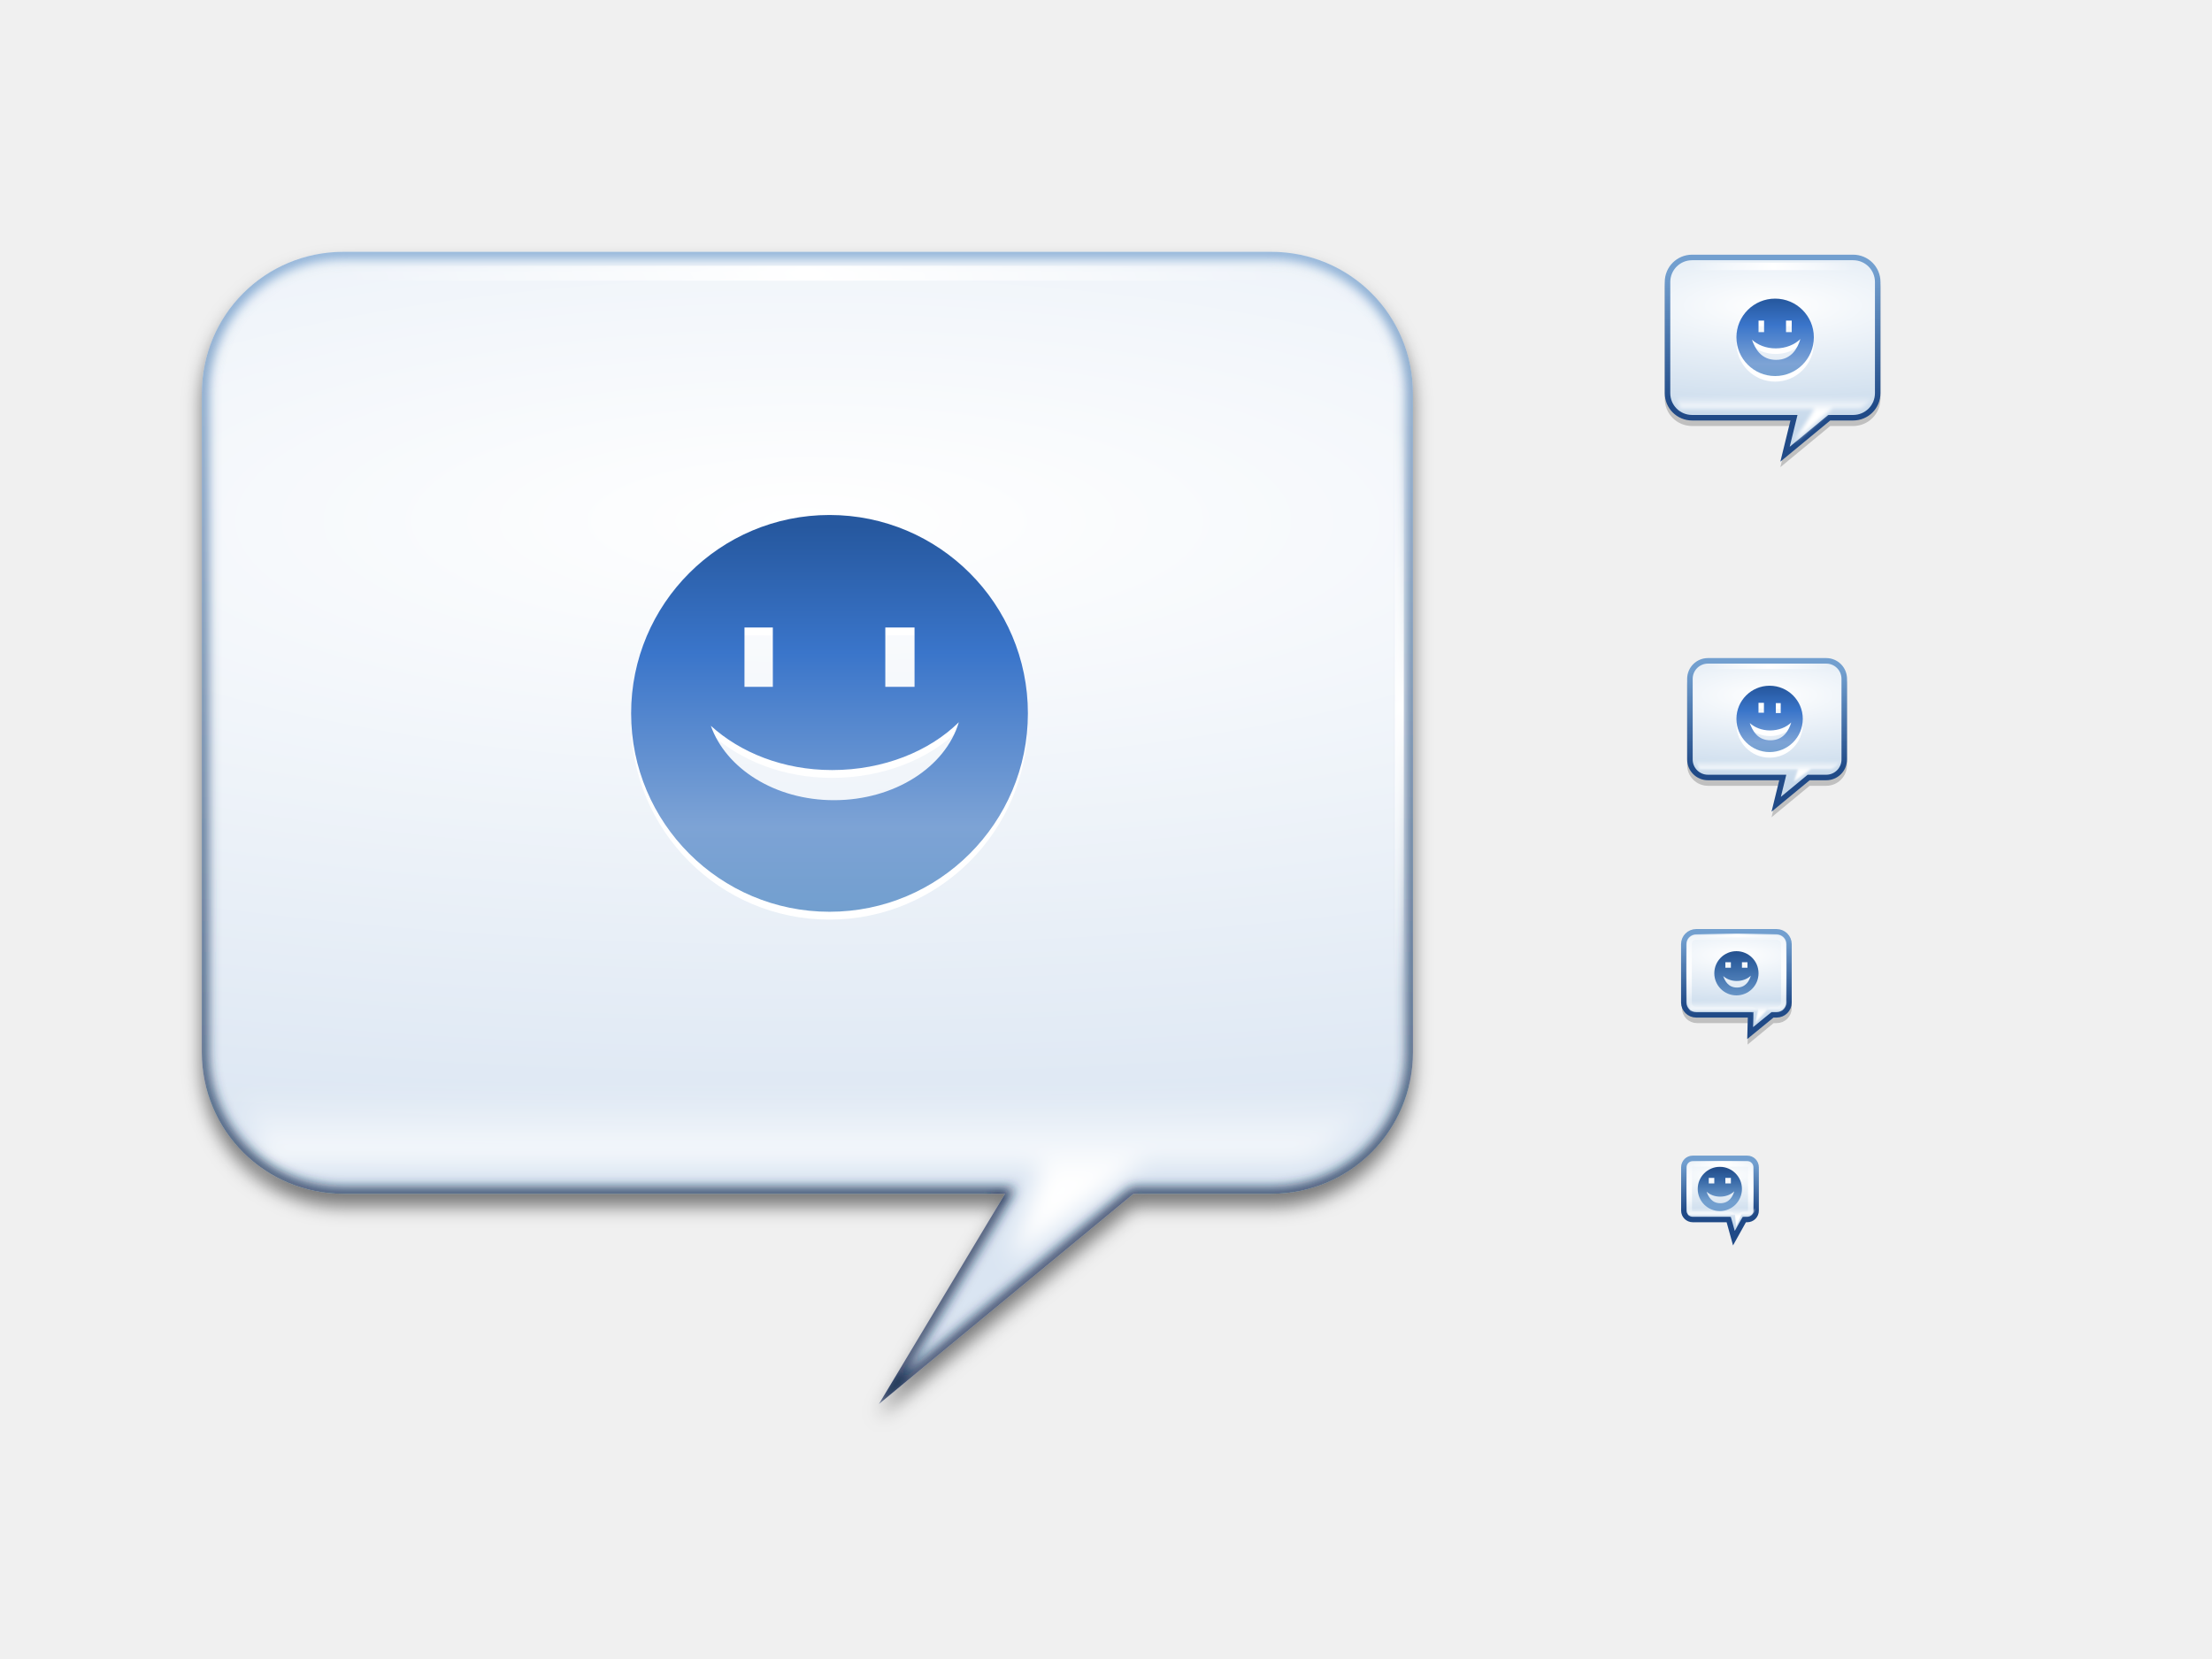
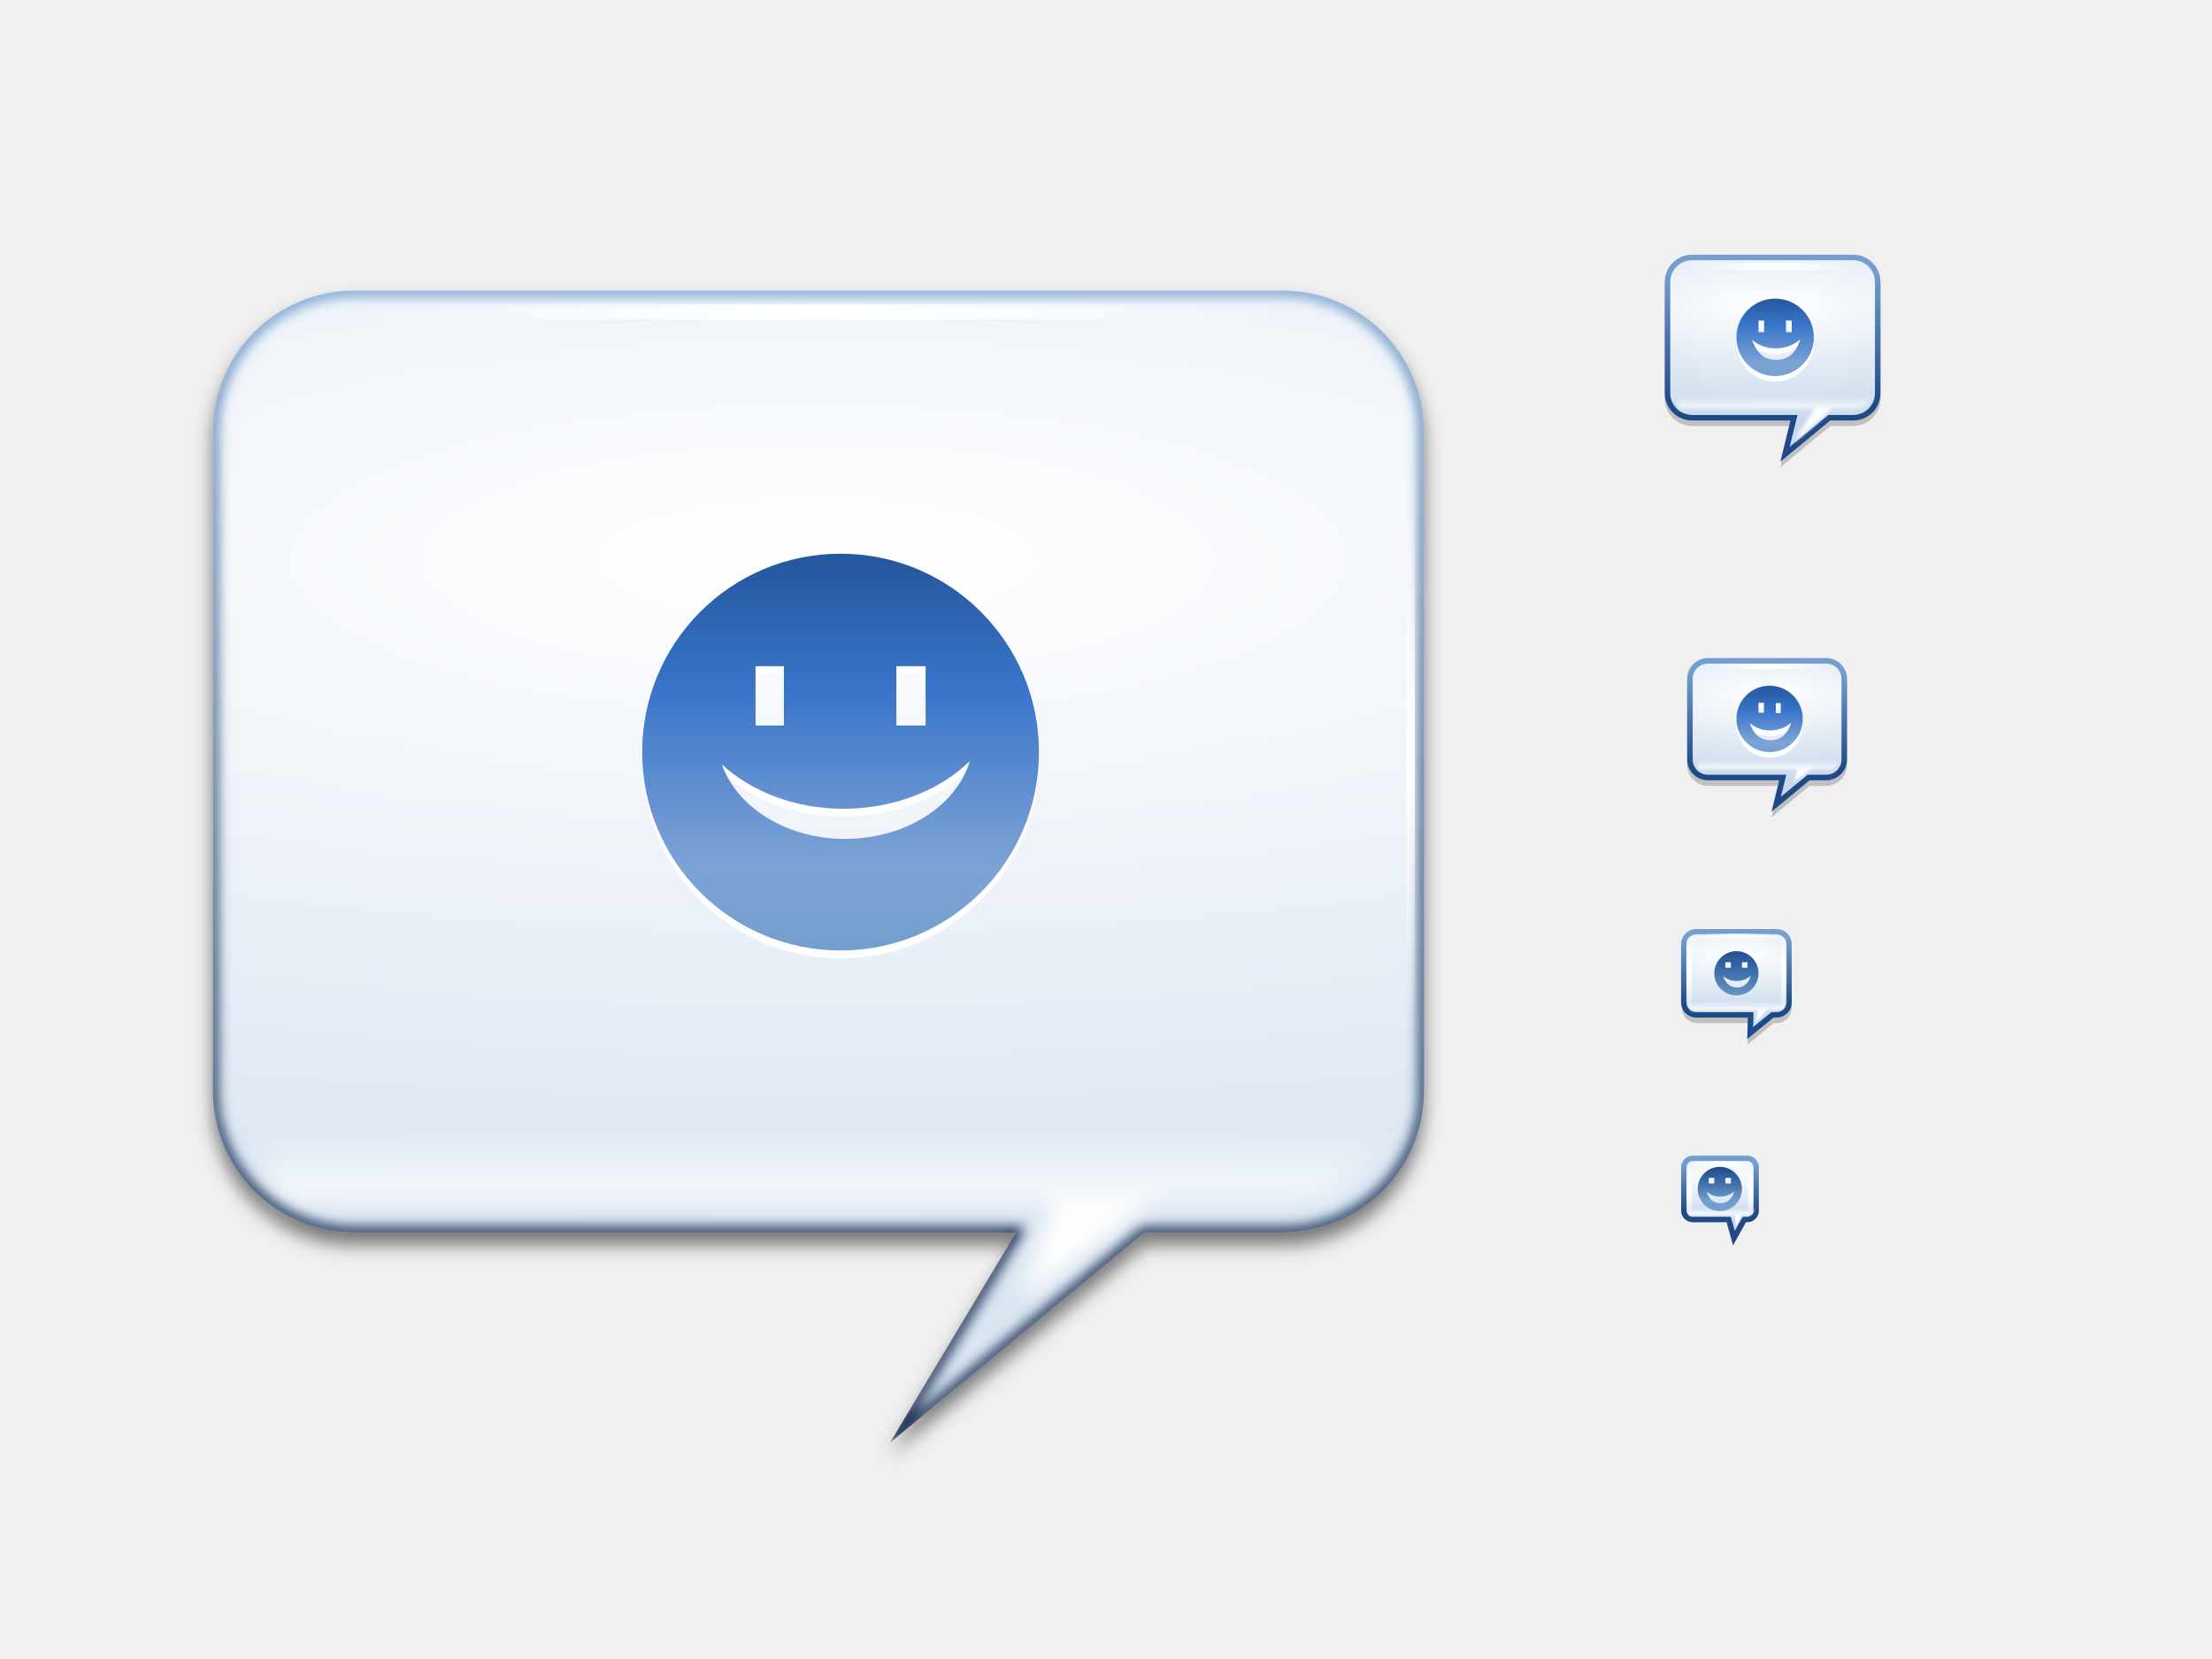
<svg xmlns="http://www.w3.org/2000/svg" xmlns:xlink="http://www.w3.org/1999/xlink" width="400" height="300" id="svg11300" version="1.0" style="enable-background:new">
  <defs id="defs3">
    <linearGradient id="linearGradient13812">
      <stop style="stop-color:#26589f;stop-opacity:1" offset="0" id="stop13814" />
      <stop id="stop13816" offset="0.31" style="stop-color:#3a75ca;stop-opacity:1;" />
      <stop id="stop13818" offset="0.779" style="stop-color:#7da3d5;stop-opacity:1" />
      <stop style="stop-color:#729fcf;stop-opacity:1" offset="1" id="stop13820" />
    </linearGradient>
    <linearGradient id="linearGradient13802">
      <stop style="stop-color:#26589f;stop-opacity:1" offset="0" id="stop13804" />
      <stop id="stop13806" offset="0.336" style="stop-color:#3a75ca;stop-opacity:1;" />
      <stop id="stop13808" offset="0.779" style="stop-color:#7da3d5;stop-opacity:1" />
      <stop style="stop-color:#729fcf;stop-opacity:1" offset="1" id="stop13810" />
    </linearGradient>
    <linearGradient id="linearGradient13451">
      <stop id="stop13453" offset="0" style="stop-color:#ffffff;stop-opacity:1;" />
      <stop id="stop13455" offset="1" style="stop-color:#dae5f2;stop-opacity:1" />
    </linearGradient>
    <linearGradient id="linearGradient13445">
      <stop id="stop13447" offset="0" style="stop-color:#132b4f;stop-opacity:1" />
      <stop id="stop13449" offset="1" style="stop-color:#729fcf;stop-opacity:1" />
    </linearGradient>
    <linearGradient id="linearGradient13427">
      <stop id="stop13429" offset="0" style="stop-color:#26589f;stop-opacity:1" />
      <stop style="stop-color:#3a75ca;stop-opacity:1;" offset="0.327" id="stop13741" />
      <stop style="stop-color:#7da3d5;stop-opacity:1" offset="0.779" id="stop13431" />
      <stop id="stop13433" offset="1" style="stop-color:#729fcf;stop-opacity:1" />
    </linearGradient>
    <linearGradient id="linearGradient21870">
      <stop style="stop-color:#204a87;stop-opacity:1" offset="0" id="stop21872" />
      <stop style="stop-color:#729fcf;stop-opacity:1" offset="1" id="stop21874" />
    </linearGradient>
    <linearGradient id="linearGradient4213">
      <stop style="stop-color:#ffffff;stop-opacity:1;" offset="0" id="stop4215" />
      <stop style="stop-color:#ffffff;stop-opacity:0;" offset="1" id="stop4217" />
    </linearGradient>
    <linearGradient id="linearGradient9498">
      <stop style="stop-color:#ffffff;stop-opacity:1;" offset="0" id="stop9500" />
      <stop style="stop-color:#ffffff;stop-opacity:0;" offset="1" id="stop9502" />
    </linearGradient>
    <linearGradient id="linearGradient9488">
      <stop style="stop-color:#ffffff;stop-opacity:1;" offset="0" id="stop9490" />
      <stop style="stop-color:#c7d9eb;stop-opacity:1" offset="1" id="stop9492" />
    </linearGradient>
    <radialGradient xlink:href="#linearGradient13451" id="radialGradient9494" cx="192" cy="-20.643" fx="192" fy="-20.643" r="72" gradientTransform="matrix(2.042524,0,0,0.5957361,-302.6122,35.21613)" gradientUnits="userSpaceOnUse" />
    <linearGradient xlink:href="#linearGradient9498" id="linearGradient9506" x1="216.375" y1="146.083" x2="216.375" y2="135.938" gradientUnits="userSpaceOnUse" />
    <filter id="filter9544" x="-0.024" width="1.048" y="-0.163" height="1.325">
      <feGaussianBlur stdDeviation="1.365" id="feGaussianBlur9546" />
    </filter>
    <filter id="filter9566">
      <feGaussianBlur stdDeviation="1.054" id="feGaussianBlur9568" />
    </filter>
    <clipPath clipPathUnits="userSpaceOnUse" id="clipPath4195">
      <path style="color:#000000;fill:none;stroke:#000000;stroke-width:2;stroke-miterlimit:4;stroke-opacity:1;stroke-dasharray:none;marker:none;visibility:visible;display:inline;overflow:visible;enable-background:accumulate" d="M 136.844,36 C 127.509,36 120,43.509 120,52.844 l 0,78.312 C 120,140.491 127.509,148 136.844,148 l 78.656,0 -15,25 30.281,-25 16.375,0 C 256.491,148 264,140.491 264,131.156 l 0,-78.312 C 264,43.509 256.491,36 247.156,36 l -110.312,0 z" id="path4197" />
    </clipPath>
    <filter id="filter4199">
      <feGaussianBlur stdDeviation="0.703" id="feGaussianBlur4201" />
    </filter>
    <linearGradient xlink:href="#linearGradient13445" id="linearGradient4209" x1="176.319" y1="150.588" x2="176.319" y2="34.026" gradientUnits="userSpaceOnUse" />
    <radialGradient xlink:href="#linearGradient4213" id="radialGradient4219" cx="191.979" cy="38.547" fx="191.979" fy="38.547" r="56.569" gradientTransform="matrix(0.9968153,0.07974522,-0.03125,0.390625,1.816003,8.180292)" gradientUnits="userSpaceOnUse" />
    <radialGradient xlink:href="#linearGradient4213" id="radialGradient4223" gradientUnits="userSpaceOnUse" gradientTransform="matrix(0.3233327,0.02586662,-0.01013643,0.1267054,-26.78091,-137.4502)" cx="191.979" cy="38.547" fx="191.979" fy="38.547" r="56.569" />
    <radialGradient xlink:href="#linearGradient9488" id="radialGradient8509" gradientUnits="userSpaceOnUse" gradientTransform="matrix(2.042524,0,0,0.5957361,-303.0146,36.0995)" cx="192" cy="-20.643" fx="192" fy="-20.643" r="72" />
    <linearGradient xlink:href="#linearGradient9498" id="linearGradient8511" gradientUnits="userSpaceOnUse" x1="216.375" y1="146.083" x2="216.375" y2="135.938" />
    <radialGradient xlink:href="#linearGradient4213" id="radialGradient8515" gradientUnits="userSpaceOnUse" gradientTransform="matrix(0.5388879,0.1258304,-0.01689405,0.616369,-13.26293,-38.62452)" cx="191.979" cy="38.547" fx="191.979" fy="38.547" r="56.569" />
    <linearGradient xlink:href="#linearGradient21870" id="linearGradient21876" x1="105.748" y1="60.776" x2="105.748" y2="11.28" gradientUnits="userSpaceOnUse" />
    <linearGradient xlink:href="#linearGradient9498-1" id="linearGradient9735-8" gradientUnits="userSpaceOnUse" x1="216.375" y1="146.083" x2="216.375" y2="135.938" />
    <linearGradient id="linearGradient9498-1">
      <stop style="stop-color:#ffffff;stop-opacity:1;" offset="0" id="stop9500-5" />
      <stop style="stop-color:#ffffff;stop-opacity:0;" offset="1" id="stop9502-3" />
    </linearGradient>
    <filter id="filter9544-5" x="-0.024" width="1.048" y="-0.163" height="1.325">
      <feGaussianBlur stdDeviation="1.365" id="feGaussianBlur9546-4" />
    </filter>
    <radialGradient xlink:href="#linearGradient4213-6" id="radialGradient9737-3" gradientUnits="userSpaceOnUse" gradientTransform="matrix(0.5388879,0.2560931,-0.01689405,1.25445,-13.26293,-85.34095)" cx="191.979" cy="38.547" fx="191.979" fy="38.547" r="56.569" />
    <linearGradient id="linearGradient4213-6">
      <stop style="stop-color:#ffffff;stop-opacity:1;" offset="0" id="stop4215-5" />
      <stop style="stop-color:#ffffff;stop-opacity:0;" offset="1" id="stop4217-9" />
    </linearGradient>
    <linearGradient xlink:href="#linearGradient9498" id="linearGradient1821" gradientUnits="userSpaceOnUse" x1="216.375" y1="146.083" x2="216.375" y2="135.938" />
    <radialGradient xlink:href="#linearGradient4213" id="radialGradient1823" gradientUnits="userSpaceOnUse" gradientTransform="matrix(0.5388879,0.1258303,-0.01689405,0.616369,-13.26293,-38.62452)" cx="191.979" cy="38.547" fx="191.979" fy="38.547" r="56.569" />
    <linearGradient xlink:href="#linearGradient9498-9" id="linearGradient8511-0" gradientUnits="userSpaceOnUse" x1="216.375" y1="146.083" x2="216.375" y2="135.938" />
    <linearGradient id="linearGradient9498-9">
      <stop style="stop-color:#ffffff;stop-opacity:1;" offset="0" id="stop9500-2" />
      <stop style="stop-color:#ffffff;stop-opacity:0;" offset="1" id="stop9502-7" />
    </linearGradient>
    <filter color-interpolation-filters="sRGB" id="filter9544-4" x="-0.024" width="1.048" y="-0.163" height="1.325">
      <feGaussianBlur stdDeviation="1.365" id="feGaussianBlur9546-5" />
    </filter>
    <linearGradient id="linearGradient4213-9">
      <stop style="stop-color:#ffffff;stop-opacity:1;" offset="0" id="stop4215-2" />
      <stop style="stop-color:#ffffff;stop-opacity:0;" offset="1" id="stop4217-1" />
    </linearGradient>
    <radialGradient r="56.569" fy="38.547" fx="191.979" cy="38.547" cx="191.979" gradientTransform="matrix(0.5388879,0.1258304,-0.01689405,0.616369,-13.26293,-38.62452)" gradientUnits="userSpaceOnUse" id="radialGradient11483" xlink:href="#linearGradient4213-9" />
    <linearGradient xlink:href="#linearGradient13427" id="linearGradient13425" gradientUnits="userSpaceOnUse" x1="207.6" y1="306.4" x2="207.6" y2="320" gradientTransform="translate(145.1909,658.1781)" />
    <radialGradient xlink:href="#linearGradient9488-5" id="radialGradient8509-6" gradientUnits="userSpaceOnUse" gradientTransform="matrix(2.042524,0,0,0.5957361,-303.0146,36.0995)" cx="192" cy="-20.643" fx="192" fy="-20.643" r="72" />
    <linearGradient id="linearGradient9488-5">
      <stop style="stop-color:#ffffff;stop-opacity:1;" offset="0" id="stop9490-4" />
      <stop style="stop-color:#c7d9eb;stop-opacity:1" offset="1" id="stop9492-22" />
    </linearGradient>
    <linearGradient xlink:href="#linearGradient21870-79" id="linearGradient21876-84" x1="105.748" y1="60.776" x2="105.748" y2="11.28" gradientUnits="userSpaceOnUse" />
    <linearGradient id="linearGradient21870-79">
      <stop style="stop-color:#204a87;stop-opacity:1" offset="0" id="stop21872-3" />
      <stop style="stop-color:#729fcf;stop-opacity:1" offset="1" id="stop21874-8" />
    </linearGradient>
    <radialGradient xlink:href="#linearGradient9488-68" id="radialGradient8509-3" gradientUnits="userSpaceOnUse" gradientTransform="matrix(2.042524,0,0,0.5957361,-303.0146,36.0995)" cx="192" cy="-20.643" fx="192" fy="-20.643" r="72" />
    <linearGradient id="linearGradient9488-68">
      <stop style="stop-color:#ffffff;stop-opacity:1;" offset="0" id="stop9490-12" />
      <stop style="stop-color:#c7d9eb;stop-opacity:1" offset="1" id="stop9492-8" />
    </linearGradient>
    <linearGradient xlink:href="#linearGradient21870-54" id="linearGradient21876-1" x1="105.748" y1="60.776" x2="105.748" y2="11.28" gradientUnits="userSpaceOnUse" />
    <linearGradient id="linearGradient21870-54">
      <stop style="stop-color:#204a87;stop-opacity:1" offset="0" id="stop21872-77" />
      <stop style="stop-color:#729fcf;stop-opacity:1" offset="1" id="stop21874-1" />
    </linearGradient>
    <radialGradient xlink:href="#linearGradient9488-2" id="radialGradient8509-9" gradientUnits="userSpaceOnUse" gradientTransform="matrix(2.042524,0,0,0.5957361,-303.0146,36.0995)" cx="192" cy="-20.643" fx="192" fy="-20.643" r="72" />
    <linearGradient id="linearGradient9488-2">
      <stop style="stop-color:#ffffff;stop-opacity:1;" offset="0" id="stop9490-80" />
      <stop style="stop-color:#c7d9eb;stop-opacity:1" offset="1" id="stop9492-2" />
    </linearGradient>
    <linearGradient xlink:href="#linearGradient21870-28" id="linearGradient21876-2" x1="105.748" y1="60.776" x2="105.748" y2="11.28" gradientUnits="userSpaceOnUse" />
    <linearGradient id="linearGradient21870-28">
      <stop style="stop-color:#204a87;stop-opacity:1" offset="0" id="stop21872-81" />
      <stop style="stop-color:#729fcf;stop-opacity:1" offset="1" id="stop21874-4" />
    </linearGradient>
    <linearGradient xlink:href="#linearGradient13427-5" id="linearGradient13425-1" gradientUnits="userSpaceOnUse" x1="207.6" y1="306.4" x2="207.6" y2="320" gradientTransform="translate(145.1909,658.1781)" />
    <linearGradient id="linearGradient13427-5">
      <stop id="stop13429-9" offset="0" style="stop-color:#204a87;stop-opacity:1" />
      <stop style="stop-color:#3465a4;stop-opacity:1" offset="0.349" id="stop13431-64" />
      <stop id="stop13433-3" offset="1" style="stop-color:#729fcf;stop-opacity:1" />
    </linearGradient>
    <linearGradient xlink:href="#linearGradient13427-9" id="linearGradient13425-42" gradientUnits="userSpaceOnUse" x1="206.933" y1="358.4" x2="206.933" y2="366.667" gradientTransform="translate(145.1909,658.1781)" />
    <linearGradient id="linearGradient13427-9">
      <stop id="stop13429-2" offset="0" style="stop-color:#204a87;stop-opacity:1" />
      <stop style="stop-color:#3465a4;stop-opacity:1" offset="0.349" id="stop13431-5" />
      <stop id="stop13433-12" offset="1" style="stop-color:#729fcf;stop-opacity:1" />
    </linearGradient>
    <linearGradient xlink:href="#linearGradient13812" id="linearGradient13425-2" gradientUnits="userSpaceOnUse" x1="207.6" y1="305.163" x2="207.6" y2="320" gradientTransform="translate(145.1909,658.1781)" />
    <linearGradient xlink:href="#linearGradient13802" id="linearGradient13425-3" gradientUnits="userSpaceOnUse" x1="207.6" y1="307.284" x2="207.6" y2="320" gradientTransform="translate(145.1909,658.1781)" />
    <radialGradient xlink:href="#linearGradient4069" id="radialGradient4075" cx="311.031" cy="214.175" fx="311.031" fy="214.175" r="6.062" gradientTransform="matrix(6.600594,0,0,0.9954021,-1741.96,0.9965342)" gradientUnits="userSpaceOnUse" />
    <linearGradient id="linearGradient4069">
      <stop style="stop-color:#ffffff;stop-opacity:1;" offset="0" id="stop4071" />
      <stop style="stop-color:#ffffff;stop-opacity:0;" offset="1" id="stop4073" />
    </linearGradient>
    <linearGradient id="linearGradient4009">
      <stop style="stop-color:#ffffff;stop-opacity:1;" offset="0" id="stop4011" />
      <stop style="stop-color:#ffffff;stop-opacity:0;" offset="1" id="stop4013" />
    </linearGradient>
    <radialGradient r="9.062" fy="175.208" fx="313.622" cy="175.208" cx="313.622" gradientTransform="matrix(5.760299,0,0,0.9728456,-1493.559,4.942769)" gradientUnits="userSpaceOnUse" id="radialGradient4097" xlink:href="#linearGradient4009" />
    <linearGradient xlink:href="#linearGradient13427-5" id="linearGradient3165" gradientUnits="userSpaceOnUse" gradientTransform="translate(145.1909,658.1781)" x1="207.6" y1="306.4" x2="207.6" y2="320" />
    <linearGradient xlink:href="#linearGradient13427-9" id="linearGradient3167" gradientUnits="userSpaceOnUse" gradientTransform="translate(145.1909,658.1781)" x1="206.933" y1="358.4" x2="206.933" y2="366.667" />
    <linearGradient xlink:href="#linearGradient13427-9" id="linearGradient3170" gradientUnits="userSpaceOnUse" gradientTransform="matrix(0.75,0,0,0.75,157.2511,-57.74989)" x1="206.933" y1="358.4" x2="206.933" y2="366.667" />
    <linearGradient xlink:href="#linearGradient13427-5" id="linearGradient3174" gradientUnits="userSpaceOnUse" gradientTransform="matrix(0.75,0,0,0.75,157.2511,-58.74989)" x1="207.6" y1="306.4" x2="207.6" y2="320" />
  </defs>
  <g id="layer3" style="display:none">
    <rect style="fill:#d3d7cf;fill-opacity:1;fill-rule:nonzero;stroke:none;stroke-width:2;marker:none;visibility:visible;display:inline;overflow:visible;enable-background:accumulate" id="rect6282" width="256" height="256" x="20" y="20" />
    <rect y="39.996" x="296.062" height="48" width="48" id="rect6284" style="fill:#d3d7cf;fill-opacity:1;fill-rule:nonzero;stroke:none;stroke-width:2;marker:none;visibility:visible;display:inline;overflow:visible;enable-background:accumulate" />
    <rect style="fill:#d3d7cf;fill-opacity:1;fill-rule:nonzero;stroke:none;stroke-width:2;marker:none;visibility:visible;display:inline;overflow:visible;enable-background:accumulate" id="rect6592" width="32" height="32" x="303" y="115.996" />
    <rect y="167.059" x="303" height="22" width="22" id="rect6749" style="fill:#d3d7cf;fill-opacity:1;fill-rule:nonzero;stroke:none;stroke-width:2;marker:none;visibility:visible;display:inline;overflow:visible;enable-background:accumulate" />
    <rect style="fill:#d3d7cf;fill-opacity:1;fill-rule:nonzero;stroke:none;stroke-width:2;marker:none;visibility:visible;display:inline;overflow:visible;enable-background:accumulate" id="rect6833" width="16" height="16" x="303" y="209" />
    <rect style="fill:#d3d7cf;fill-opacity:1;fill-rule:nonzero;stroke:none;stroke-width:2;marker:none;visibility:visible;display:inline;overflow:visible;enable-background:accumulate" id="rect5028" width="24" height="24" x="302" y="166" />
    <text xml:space="preserve" style="font-size:20px;font-style:normal;font-variant:normal;font-weight:normal;font-stretch:normal;text-align:start;line-height:125%;writing-mode:lr-tb;text-anchor:start;fill:#000000;fill-opacity:1;stroke:none;display:inline;enable-background:new;font-family:Trebuchet MS;-inkscape-font-specification:Trebuchet MS" x="21" y="-19" id="context">
      <tspan id="tspan16843" x="21" y="-19">apps</tspan>
    </text>
    <text xml:space="preserve" style="font-size:20px;font-style:normal;font-variant:normal;font-weight:normal;font-stretch:normal;text-align:start;line-height:125%;writing-mode:lr-tb;text-anchor:start;fill:#000000;fill-opacity:1;stroke:none;display:inline;enable-background:new;font-family:Trebuchet MS;-inkscape-font-specification:Trebuchet MS" x="159" y="-19" id="icon-name">
      <tspan id="tspan16847" x="159" y="-19">empathy</tspan>
    </text>
  </g>
+   <g id="layer7" style="display:none">
+     <rect y="257.996" x="20.062" height="18" width="256" id="rect3068-1" style="fill:#729fcf;fill-opacity:1;fill-rule:nonzero;stroke:none;stroke-width:2;marker:none;visibility:visible;display:inline;overflow:visible;enable-background:accumulate" />
+     <rect style="fill:#729fcf;fill-opacity:1;fill-rule:nonzero;stroke:none;stroke-width:2;marker:none;visibility:visible;display:inline;overflow:visible;enable-background:accumulate" id="rect7715" width="18" height="256" x="20.062" y="19.996" />
+     <rect y="19.996" x="258" height="256" width="18" id="rect7717" style="fill:#729fcf;fill-opacity:1;fill-rule:nonzero;stroke:none;stroke-width:2;marker:none;visibility:visible;display:inline;overflow:visible;enable-background:accumulate" />
+   </g>
  <g id="layer1" style="display:inline">
-     <g id="layer1-6" transform="matrix(2.813332,0,0,2.813332,-105.9405,29.72813)">
+     <g id="layer1-6" transform="matrix(2.813332,0,0,2.813332,-103.9405,36.72813)">
      <g id="g6143">
        <path style="opacity:0.5;fill:#000000;fill-opacity:1;fill-rule:nonzero;stroke:none;stroke-width:0.541;marker:none;visibility:visible;display:inline;overflow:visible;filter:url(#filter9566);enable-background:accumulate" d="M 136.844,36 C 127.509,36 120,43.509 120,52.844 l 0,78.312 C 120,140.491 127.509,148 136.844,148 l 78.656,0 -15,25 30.281,-25 16.375,0 C 256.491,148 264,140.491 264,131.156 l 0,-78.312 C 264,43.509 256.491,36 247.156,36 l -110.312,0 0,0 z" transform="matrix(0.5406096,0,0,0.5406096,-14.24468,-13.03211)" id="path9548" />
        <path id="rect8711" d="m 59.734,5.619 c -5.046,0 -9.106,4.06 -9.106,9.106 l 0,42.336 c 0,5.046 4.06,9.106 9.106,9.106 l 42.522,0 -8.109,13.515 16.37,-13.515 8.852,0 c 5.046,0 9.106,-4.06 9.106,-9.106 l 0,-42.336 c 0,-5.046 -4.06,-9.106 -9.106,-9.106 l -59.636,0 z" style="fill:url(#radialGradient9494);fill-opacity:1;fill-rule:nonzero;stroke:none;stroke-width:0.541;marker:none;visibility:visible;display:inline;overflow:visible;enable-background:accumulate" />
        <path transform="matrix(0.5406096,0,0,0.5406096,-14.24468,-13.84302)" id="path9496" d="m 127.633,144.437 92.277,0 -3.889,11.667 16.263,-12.021 16.971,0 c 6.364,0.354 10.607,-8.132 10.607,-8.132 l -135.411,0 3.182,8.485 0,0 z" style="fill:url(#linearGradient9506);fill-opacity:1;fill-rule:nonzero;stroke:none;stroke-width:1;marker:none;visibility:visible;display:inline;overflow:visible;filter:url(#filter9544);enable-background:accumulate" />
        <path clip-path="url(#clipPath4195)" style="fill:none;stroke:url(#linearGradient4209);stroke-width:1.315;stroke-miterlimit:4;stroke-opacity:1;stroke-dasharray:none;marker:none;visibility:visible;display:inline;overflow:visible;filter:url(#filter4199);enable-background:accumulate" d="M 136.844,36 C 127.509,36 120,43.509 120,52.844 l 0,78.312 C 120,140.491 127.509,148 136.844,148 l 78.656,0 -15,25 30.281,-25 16.375,0 C 256.491,148 264,140.491 264,131.156 l 0,-78.312 C 264,43.509 256.491,36 247.156,36 l -110.312,0 z" id="path3421" transform="matrix(0.5406096,0,0,0.5406096,-14.24468,-13.84302)" />
        <rect transform="matrix(0.5406096,0,0,0.5406096,-14.24468,-13.84302)" y="37.663" x="135.411" height="1.768" width="113.137" id="rect4211" style="fill:url(#radialGradient4219);fill-opacity:1;stroke:none" />
        <rect transform="matrix(0,1,-1,0,0,0)" style="fill:url(#radialGradient4223);fill-opacity:1;stroke:none" id="rect4221" width="36.698" height="0.573" x="16.553" y="-127.887" />
      </g>
      <g style="display:inline" transform="matrix(1.821684,0,0,1.821684,-554.2492,-1733.893)" id="g35539-4">
        <g id="g35541-5">
          <path xlink:href="#path35543-5" style="fill:#ffffff;fill-opacity:1;stroke:none" id="path13423" d="m 354.188,964.188 c -3.866,0 -7,3.134 -7,7 0,3.866 3.134,7 7,7 3.866,0 7,-3.134 7,-7 0,-3.866 -3.134,-7 -7,-7 z m -3,3.969 1,0 0,2.094 -1,0 0,-2.094 z m 4.969,0 1.031,0 0,2.094 -1.031,0 0,-2.094 z M 358.75,971.5 c -0.468,1.573 -2.26,2.75 -4.406,2.75 -2.083,0 -3.815,-1.121 -4.344,-2.625 1.034,0.94 2.544,1.562 4.281,1.562 1.818,0 3.438,-0.67 4.469,-1.688 z" transform="translate(0,0.2666667)" />
          <path style="fill:url(#linearGradient13425);fill-opacity:1;stroke:none" d="m 354.191,964.178 c -3.866,0 -7,3.134 -7,7 0,3.866 3.134,7 7,7 3.866,0 7,-3.134 7,-7 0,-3.866 -3.134,-7 -7,-7 z m -3,3.969 1,0 0,2.094 -1,0 z m 4.969,0 1.031,0 0,2.094 -1.031,0 z m 2.594,3.344 c -0.468,1.573 -2.26,2.75 -4.406,2.75 -2.083,0 -3.815,-1.121 -4.344,-2.625 1.034,0.94 2.544,1.562 4.281,1.562 1.818,0 3.438,-0.67 4.469,-1.688 z" id="path35543-5" />
          <rect y="963.178" x="346.191" height="16" width="16" id="rect35549-8" style="color:#bebebe;fill:none;stroke:none;stroke-width:2;marker:none;visibility:visible;display:inline;overflow:visible;enable-background:accumulate" />
        </g>
      </g>
    </g>
    <path id="path7237-9" d="m 305.986,47.555 c -2.464,0 -4.446,1.982 -4.446,4.446 l 0,20.091 c 0,2.464 1.982,4.446 4.446,4.446 l 18.421,0 -1.618,6.599 7.993,-6.599 4.322,0 c 2.464,0 4.446,-1.982 4.446,-4.446 l 0,-20.091 c 0,-2.464 -1.982,-4.446 -4.446,-4.446 l -29.118,0 z" style="fill:#000000;fill-opacity:1;fill-rule:nonzero;stroke:#000000;stroke-width:1;stroke-miterlimit:4;stroke-opacity:1;stroke-dasharray:none;marker:none;visibility:visible;display:inline;overflow:visible;enable-background:accumulate;opacity:0.2" />
    <g id="g7233" transform="matrix(0.4882702,0,0,0.4882702,277.0163,43.6301)">
      <path id="path7237" d="m 59.332,5.99 c -5.046,0 -9.106,4.06 -9.106,9.106 l 0,41.146 c 0,5.046 4.06,9.106 9.106,9.106 l 37.727,0 -3.314,13.515 16.37,-13.515 8.852,0 c 5.046,0 9.106,-4.06 9.106,-9.106 l 0,-41.146 c 0,-5.046 -4.06,-9.106 -9.106,-9.106 l -59.636,0 z" style="fill:url(#radialGradient8509);fill-opacity:1;fill-rule:nonzero;stroke:url(#linearGradient21876);stroke-width:2.048;stroke-miterlimit:4;stroke-opacity:1;stroke-dasharray:none;marker:none;visibility:visible;display:inline;overflow:visible;enable-background:accumulate" />
      <path transform="matrix(0.5406096,0,0,0.5406096,-14.14254,-16.13061)" id="path7239" d="m 127.633,144.437 92.277,0 -14.307,23.032 26.682,-23.386 16.971,0 c 6.364,0.354 10.607,-8.132 10.607,-8.132 l -135.411,0 3.182,8.485 z" style="fill:url(#linearGradient8511);fill-opacity:1;fill-rule:nonzero;stroke:none;stroke-width:1;marker:none;visibility:visible;display:inline;overflow:visible;filter:url(#filter9544);enable-background:accumulate" />
      <rect y="7.897" x="58.96" height="2.789" width="61.163" id="rect7243" style="fill:url(#radialGradient8515);fill-opacity:1;stroke:none" />
    </g>
    <path style="color:#000000;fill:#000000;fill-opacity:1;fill-rule:nonzero;stroke:#000000;stroke-width:1;stroke-linecap:butt;stroke-linejoin:miter;stroke-miterlimit:4;stroke-opacity:1;stroke-dasharray:none;stroke-dashoffset:0;marker:none;visibility:visible;display:inline;overflow:visible;enable-background:accumulate;opacity:0.2" d="m 306.872,169.5 c -1.233,0 -2.225,0.992 -2.225,2.225 l 0,10.561 c 0,1.233 0.992,2.225 2.225,2.225 l 9.762,0 -0.091,3.303 4.001,-3.303 0.731,0 c 1.233,0 2.225,-0.992 2.225,-2.225 l 0,-10.561 c 0,-1.233 -0.992,-2.225 -2.225,-2.225 l -14.403,0 0,0 z" id="path9117-4" />
    <g transform="matrix(0.2464197,0,0,0.2443976,292.1134,166.9109)" id="g9115">
      <path style="color:#000000;fill:url(#radialGradient8509-3);fill-opacity:1;fill-rule:nonzero;stroke:url(#linearGradient21876-1);stroke-width:4.075;stroke-linecap:butt;stroke-linejoin:miter;stroke-miterlimit:4;stroke-opacity:1;stroke-dasharray:none;stroke-dashoffset:0;marker:none;visibility:visible;display:inline;overflow:visible;enable-background:accumulate" d="m 59.332,6.502 c -5.046,0 -9.106,4.06 -9.106,9.106 l 0,43.214 c 0,5.046 4.06,9.106 9.106,9.106 l 39.943,0 -0.371,13.515 16.37,-13.515 2.99,0 c 5.046,0 9.106,-4.06 9.106,-9.106 l 0,-43.214 c 0,-5.046 -4.06,-9.106 -9.106,-9.106 l -58.933,0 0,0 z" id="path9117" />
      <path style="fill:url(#linearGradient1821);fill-opacity:1;fill-rule:nonzero;stroke:none;stroke-width:1;marker:none;visibility:visible;display:inline;overflow:visible;filter:url(#filter9544);enable-background:accumulate" d="m 127.633,144.437 92.277,0 -3.889,11.667 16.263,-12.021 16.971,0 c 6.364,0.354 10.607,-8.132 10.607,-8.132 l -135.411,0 3.182,8.485 0,0 z" id="path9119" transform="matrix(0.5406096,0,0,0.816211,-14.14254,-53.46439)" />
      <rect style="fill:url(#radialGradient1823);fill-opacity:1;stroke:none" id="rect9121" width="61.163" height="2.789" x="58.96" y="7.897" />
    </g>
    <g id="g9499-1" transform="matrix(0.1761496,0,0,0.1761496,295.6527,208.3269)">
      <path id="path9501-4" d="m 59.332,6.502 c -5.046,0 -9.106,4.06 -9.106,9.106 l 0,44.515 c 0,5.046 4.06,9.106 9.106,9.106 l 36.932,0 5.306,19.192 10.693,-19.192 2.99,0 c 5.046,0 9.106,-4.06 9.106,-9.106 l 0,-44.515 c 0,-5.046 -4.06,-9.106 -9.106,-9.106 l -55.922,0 0,0 z" style="color:#000000;fill:url(#radialGradient8509-9);fill-opacity:1;fill-rule:nonzero;stroke:url(#linearGradient21876-2);stroke-width:5.677;stroke-linecap:butt;stroke-linejoin:miter;stroke-miterlimit:4;stroke-opacity:1;stroke-dasharray:none;stroke-dashoffset:0;marker:none;visibility:visible;display:inline;overflow:visible;enable-background:accumulate" />
      <path transform="matrix(0.5406096,0,0,0.816211,-14.14254,-53.46439)" id="path9503-8" d="m 127.633,144.437 88.565,0 1.971,14.934 10.403,-15.288 16.971,0 c 6.364,0.354 10.607,-8.132 10.607,-8.132 l -131.698,0 3.182,8.485 0,0 z" style="fill:url(#linearGradient9735-8);fill-opacity:1;fill-rule:nonzero;stroke:none;stroke-width:1;marker:none;visibility:visible;display:inline;overflow:visible;filter:url(#filter9544-5);enable-background:accumulate" />
      <rect y="9.341" x="58.96" height="5.677" width="61.163" id="rect9505-8" style="fill:url(#radialGradient9737-3);fill-opacity:1;stroke:none" />
    </g>
    <path id="path7237-0-2" d="m 308.856,120.5 c -1.809,0 -3.264,1.455 -3.264,3.264 l 0,14.568 c 0,1.809 1.455,3.264 3.264,3.264 l 13.525,0 -1.188,4.845 5.869,-4.845 3.174,0 c 1.809,0 3.264,-1.455 3.264,-3.264 l 0,-14.568 c 0,-1.809 -1.455,-3.264 -3.264,-3.264 l -21.38,0 0,0 z" style="color:#000000;fill:#000000;fill-opacity:1;fill-rule:nonzero;stroke:#000000;stroke-width:1;stroke-linecap:butt;stroke-linejoin:miter;stroke-miterlimit:4;stroke-opacity:1;stroke-dasharray:none;stroke-dashoffset:0;marker:none;visibility:visible;display:inline;overflow:visible;enable-background:accumulate;opacity:0.2" />
    <g style="display:inline;enable-background:new" id="g7233-6" transform="matrix(0.3585042,0,0,0.3585042,287.585,117.1689)">
      <path id="path7237-0" d="m 59.332,6.502 c -5.046,0 -9.106,4.06 -9.106,9.106 l 0,40.634 c 0,5.046 4.06,9.106 9.106,9.106 l 37.727,0 -3.314,13.515 16.37,-13.515 8.852,0 c 5.046,0 9.106,-4.06 9.106,-9.106 l 0,-40.634 c 0,-5.046 -4.06,-9.106 -9.106,-9.106 l -59.636,0 0,0 z" style="fill:url(#radialGradient8509-6);fill-opacity:1;fill-rule:nonzero;stroke:url(#linearGradient21876-84);stroke-width:2.789;stroke-miterlimit:4;stroke-opacity:1;stroke-dasharray:none;marker:none;visibility:visible;display:inline;overflow:visible;enable-background:accumulate;color:#000000;stroke-linecap:butt;stroke-linejoin:miter;stroke-dashoffset:0" />
      <path transform="matrix(0.5406096,0,0,0.5406096,-14.14254,-16.89863)" id="path7239-8" d="m 127.633,144.437 92.277,0 -3.889,11.667 16.263,-12.021 16.971,0 c 6.364,0.354 10.607,-8.132 10.607,-8.132 l -135.411,0 3.182,8.485 0,0 z" style="fill:url(#linearGradient8511-0);fill-opacity:1;fill-rule:nonzero;stroke:none;stroke-width:1;marker:none;visibility:visible;display:inline;overflow:visible;filter:url(#filter9544-4);enable-background:accumulate" />
      <rect y="7.897" x="58.96" height="2.789" width="61.163" id="rect7243-1" style="fill:url(#radialGradient11483);fill-opacity:1;stroke:none" />
    </g>
    <g id="g13371" transform="translate(-33.18977,-909.178)" style="display:inline;enable-background:new">
      <g id="g13373">
        <path xlink:href="#path13375" style="color:#000000;fill:#ffffff;fill-opacity:1;fill-rule:nonzero;stroke:none;marker:none;visibility:visible;display:inline;overflow:visible;enable-background:accumulate" id="path13624" d="m 354.188,963.188 c -3.866,0 -7,3.134 -7,7 0,3.866 3.134,7 7,7 3.866,0 7,-3.134 7,-7 0,-3.866 -3.134,-7 -7,-7 z m -3,3.969 1,0 0,2.094 -1,0 0,-2.094 z m 4.969,0 1.031,0 0,2.094 -1.031,0 0,-2.094 z M 358.75,970.5 c -0.468,1.573 -1.549,3.731 -4.344,3.75 -2.795,0.019 -3.877,-2.121 -4.406,-3.625 1.034,0.94 2.544,1.562 4.281,1.562 1.818,0 3.438,-0.67 4.469,-1.688 z" transform="translate(0,1)" />
        <path id="path13375" d="m 354.191,963.178 c -3.866,0 -7,3.134 -7,7 0,3.866 3.134,7 7,7 3.866,0 7,-3.134 7,-7 0,-3.866 -3.134,-7 -7,-7 z m -3,3.969 1,0 0,2.094 -1,0 z m 4.969,0 1.031,0 0,2.094 -1.031,0 z m 2.594,3.344 c -0.468,1.573 -1.567,3.748 -4.362,3.766 -2.795,0.019 -3.859,-2.138 -4.388,-3.641 1.034,0.94 2.544,1.562 4.281,1.562 1.818,0 3.438,-0.67 4.469,-1.688 z" style="color:#000000;fill:url(#linearGradient13425-2);fill-opacity:1;fill-rule:nonzero;stroke:none;marker:none;visibility:visible;display:inline;overflow:visible;enable-background:accumulate" />
        <rect style="color:#bebebe;fill:none;stroke:none;stroke-width:2;marker:none;visibility:visible;display:inline;overflow:visible;enable-background:accumulate" id="rect13377" width="16" height="16" x="346.191" y="963.178" />
      </g>
    </g>
    <g style="display:inline;enable-background:new" transform="translate(-34.18977,-841.178)" id="g13435">
      <g id="g13437">
        <path xlink:href="#path13439" style="color:#000000;fill:#ffffff;fill-opacity:1;fill-rule:nonzero;stroke:none;marker:none;visibility:visible;display:inline;overflow:visible;enable-background:accumulate" id="path13628" d="m 354.188,965.188 c -3.313,0 -6,2.687 -6,6 0,3.313 2.687,6 6,6 3.313,0 6,-2.687 6,-6 0,-3.313 -2.687,-6 -6,-6 z m -2,3.094 0.969,0 0,1.781 -0.969,0 0,-1.781 z m 3.125,0.062 0.875,0 0,1.781 -0.875,0 0,-1.781 z m 2.781,3.469 c -0.401,1.348 -1.324,3.234 -3.719,3.25 -2.395,0.016 -3.328,-1.836 -3.781,-3.125 0.886,0.805 2.199,1.344 3.688,1.344 1.558,0 2.93,-0.597 3.812,-1.469 z" transform="translate(0,1)" />
        <path style="color:#000000;fill:url(#linearGradient13425-3);fill-opacity:1;fill-rule:nonzero;stroke:none;marker:none;visibility:visible;display:inline;overflow:visible;enable-background:accumulate" d="m 354.191,965.179 c -3.313,0 -5.999,2.686 -5.999,5.999 0,3.313 2.686,5.999 5.999,5.999 3.313,0 5.999,-2.686 5.999,-5.999 0,-3.313 -2.686,-5.999 -5.999,-5.999 z m -2.008,3.089 0.982,0 0,1.794 -0.982,0 z m 3.133,0.062 0.884,0 0,1.794 -0.884,0 z m 2.785,3.491 c -0.401,1.348 -1.343,3.212 -3.738,3.228 -2.395,0.016 -3.307,-1.832 -3.76,-3.121 0.886,0.805 2.181,1.339 3.669,1.339 1.558,0 2.947,-0.574 3.83,-1.446 z" id="path13439" />
        <rect y="963.178" x="346.191" height="16" width="16" id="rect13441" style="color:#bebebe;fill:none;stroke:none;stroke-width:2;marker:none;visibility:visible;display:inline;overflow:visible;enable-background:accumulate" />
      </g>
    </g>
    <path id="path13562" d="m 314.001,172.001 c -2.209,0 -3.999,1.79 -3.999,3.999 0,2.209 1.79,3.999 3.999,3.999 2.209,0 3.999,-1.79 3.999,-3.999 0,-2.209 -1.79,-3.999 -3.999,-3.999 z M 312,174 l 1,0 0,1 -1,0 z m 3,0 1,0 0,1 -1,0 z m 1.608,2.429 c -0.267,0.899 -0.895,2.141 -2.492,2.152 -1.597,0.011 -2.205,-1.221 -2.507,-2.08 0.59,0.537 1.454,0.893 2.446,0.893 1.039,0 1.964,-0.383 2.553,-0.964 z" style="color:#000000;fill:url(#linearGradient3174);fill-opacity:1;fill-rule:nonzero;stroke:none;marker:none;visibility:visible;display:inline;overflow:visible;enable-background:accumulate" />
    <rect style="color:#bebebe;fill:none;stroke:none;stroke-width:2;marker:none;visibility:visible;display:inline;overflow:visible;enable-background:accumulate" id="rect13564" width="12" height="12" x="308.001" y="170" />
    <path style="color:#000000;fill:url(#linearGradient3170);fill-opacity:1;fill-rule:nonzero;stroke:none;marker:none;visibility:visible;display:inline;overflow:visible;enable-background:accumulate" d="m 311.001,211.001 c -2.209,0 -3.999,1.79 -3.999,3.999 0,2.209 1.79,3.999 3.999,3.999 2.209,0 3.999,-1.79 3.999,-3.999 0,-2.209 -1.79,-3.999 -3.999,-3.999 z M 309,213 l 1,0 0,1 -1,0 z m 3,0 1,0 0,1 -1,0 z m 1.608,2.429 c -0.267,0.899 -0.895,2.141 -2.492,2.152 -1.597,0.011 -2.205,-1.221 -2.507,-2.08 0.59,0.537 1.454,0.893 2.446,0.893 1.039,0 1.964,-0.383 2.553,-0.964 z" id="path13568" />
    <path style="color:#000000;fill:none;stroke:url(#radialGradient4097);stroke-width:1;stroke-linecap:butt;stroke-linejoin:miter;stroke-miterlimit:4;stroke-opacity:1;stroke-dasharray:none;stroke-dashoffset:0;marker:none;visibility:visible;display:inline;overflow:visible;enable-background:accumulate" id="path3235" d="m 306.719,169.438 c -0.753,0 -1.281,0.537 -1.281,1.281 l 0,10.562 c 0,0.744 0.528,1.281 1.281,1.281 l 9.844,0 a 0.928,0.928 0 0 1 0.938,0.969 l -0.031,1.281 2.469,-2.031 a 0.928,0.928 0 0 1 0.594,-0.219 l 0.719,0 c 0.753,0 1.312,-0.553 1.312,-1.281 l 0,-10.562 c 0,-0.728 -0.559,-1.281 -1.312,-1.281 l -14.531,0 z" />
    <path style="color:#000000;fill:none;stroke:url(#radialGradient4075);stroke-width:1;stroke-linecap:butt;stroke-linejoin:miter;stroke-miterlimit:4;stroke-opacity:1;stroke-dasharray:none;stroke-dashoffset:0;marker:none;visibility:visible;display:inline;overflow:visible;enable-background:accumulate" id="path4067" d="m 306.094,209.469 c -0.377,0 -0.625,0.248 -0.625,0.625 l 0,7.844 c 0,0.377 0.271,0.656 0.625,0.656 l 6.531,0 a 0.969,0.969 0 0 1 0.938,0.719 l 0.281,1.094 0.75,-1.312 a 0.969,0.969 0 0 1 0.844,-0.5 l 0.531,0 c 0.354,0 0.625,-0.279 0.625,-0.656 l 0,-7.844 c 0,-0.377 -0.248,-0.625 -0.625,-0.625 l -9.875,0 z" transform="translate(0,0.9722719)" />
  </g>
</svg>
